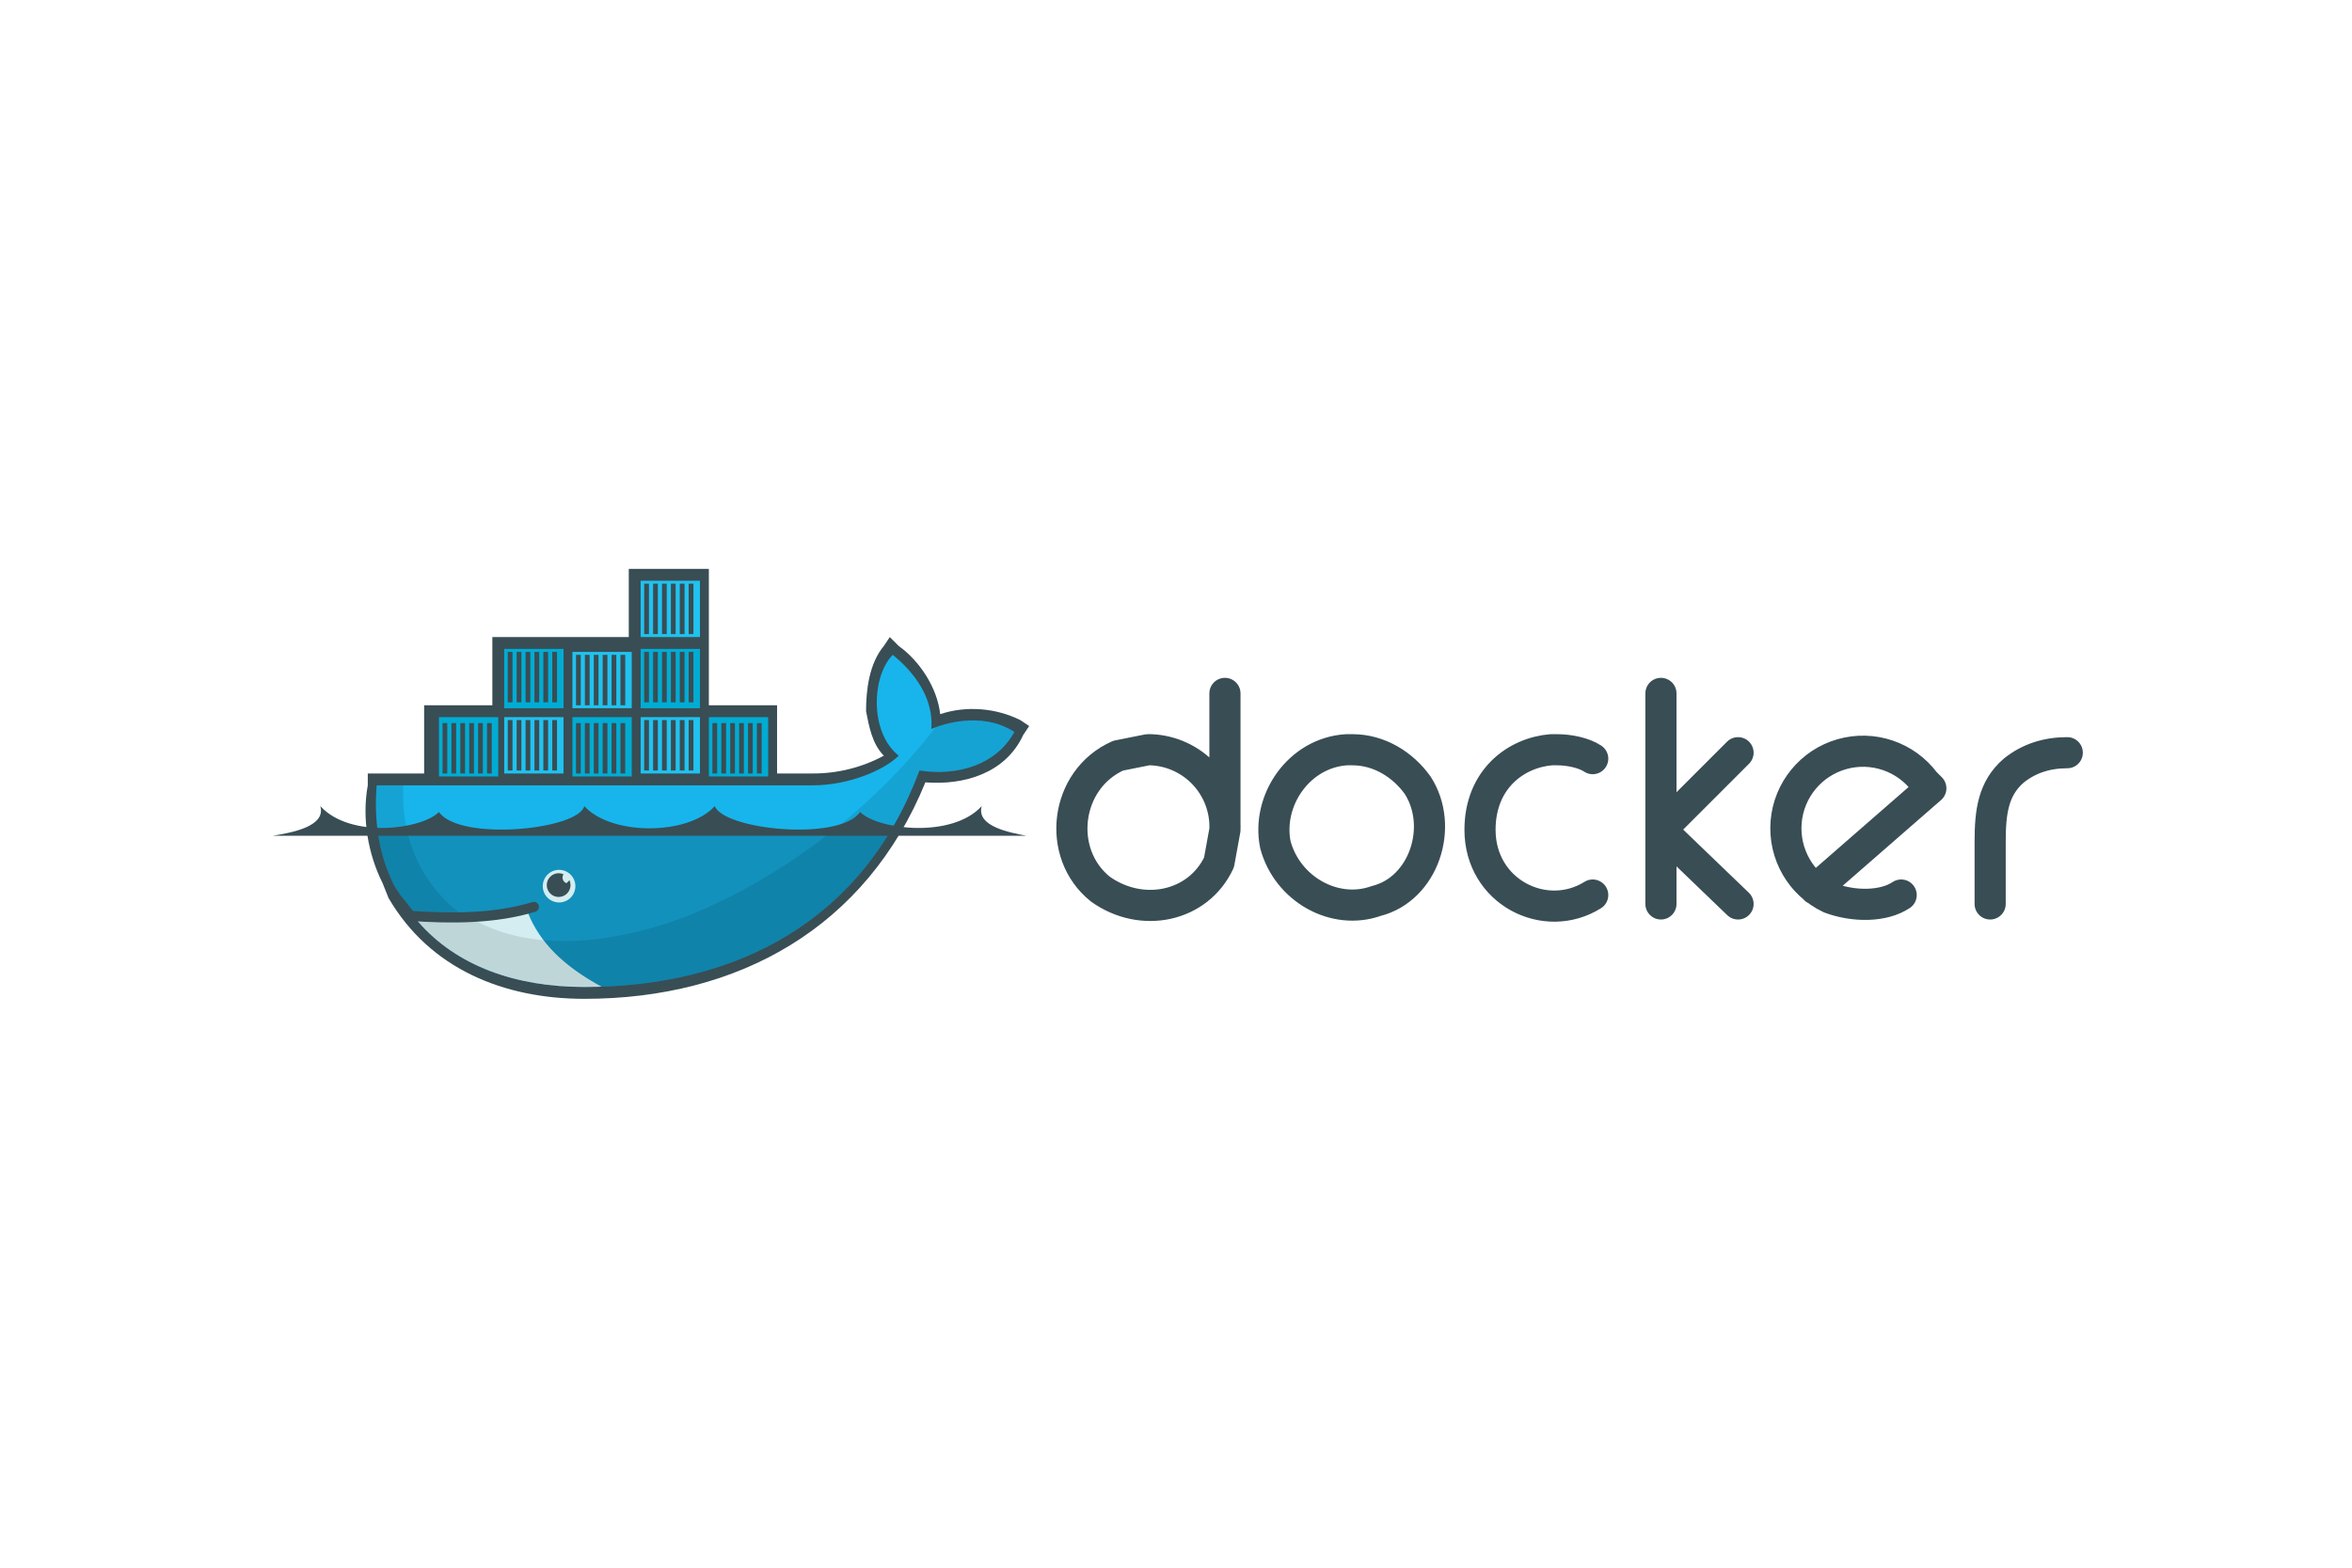
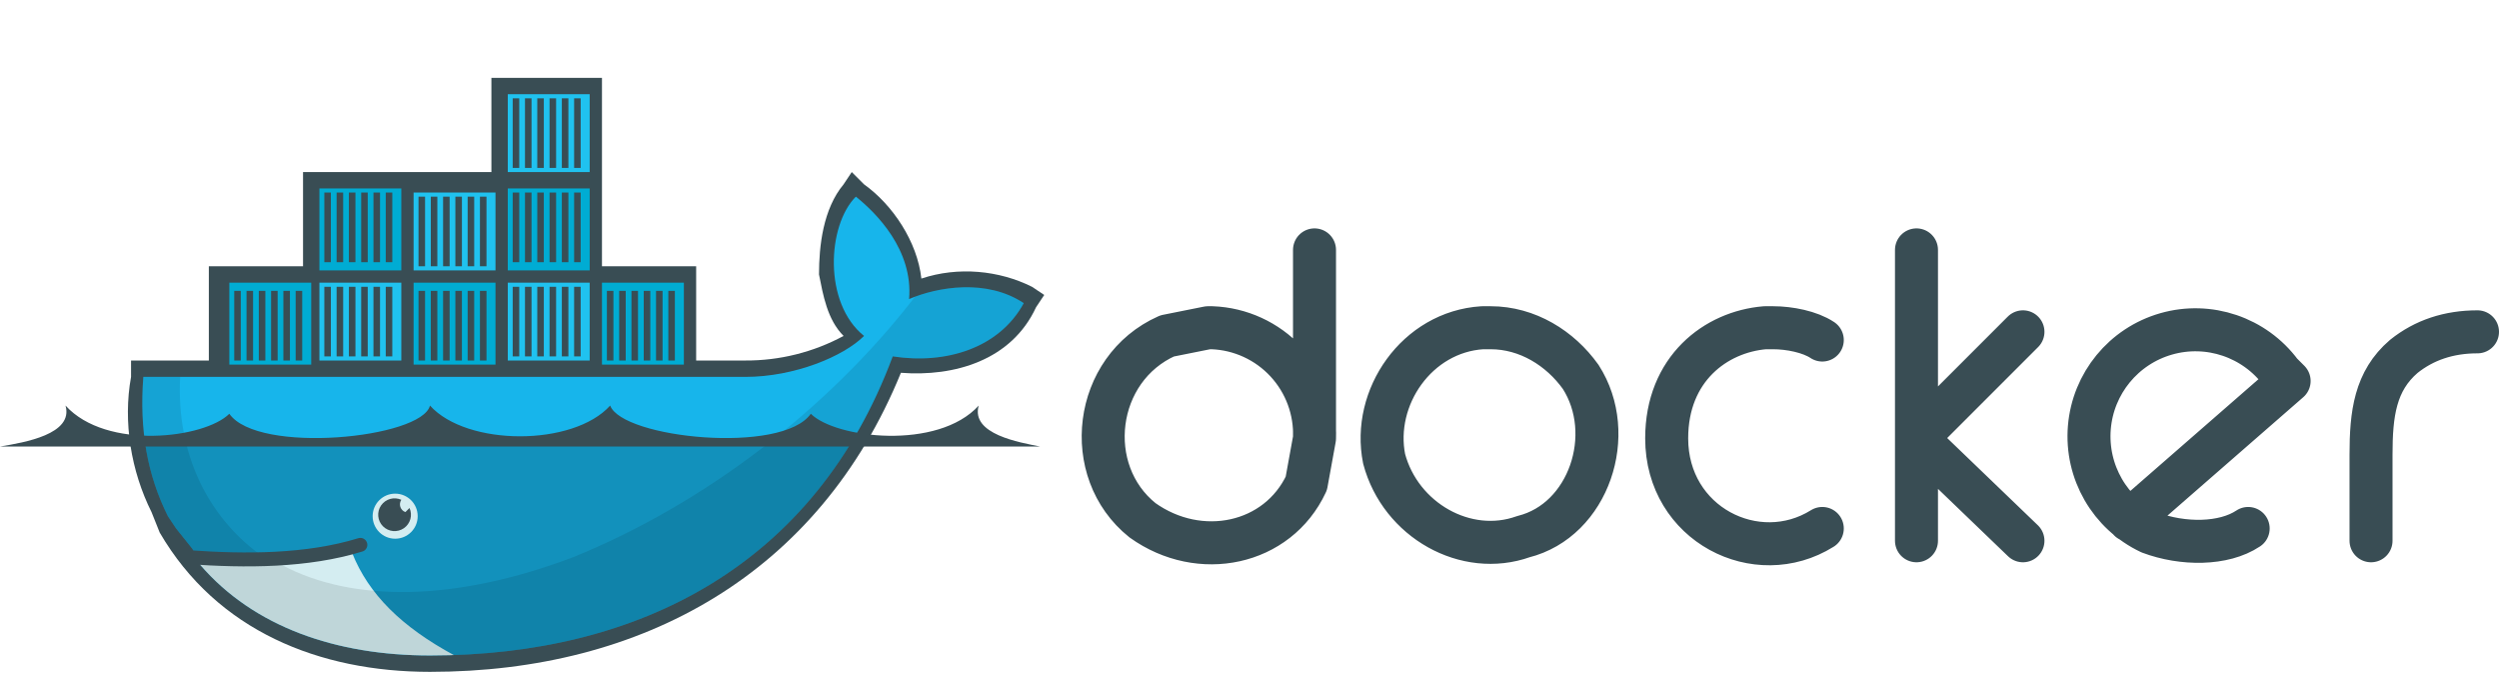
- <svg xmlns="http://www.w3.org/2000/svg" xmlns:xlink="http://www.w3.org/1999/xlink" width="1200" height="800" viewBox="-92 -36 793 217">
+ <svg xmlns="http://www.w3.org/2000/svg" xmlns:xlink="http://www.w3.org/1999/xlink" viewBox="0 -19 610.25 165">
  <defs>
    <clipPath id="a">
      <path d="M76 2v46H54v23H36l-1 2c-1 13 1 24 6 34l2 3 4 5 2 4c13 15 33 22 56 22 51 0 94-22 113-73 13 2 26-2 32-13-9-6-21-4-28-1l18-52-72 46h-23V2z" />
    </clipPath>
  </defs>
  <path fill="none" stroke="#394d54" stroke-linecap="round" stroke-linejoin="round" stroke-width="10.5" d="M468 113V42m26 20-26 26 26 25M321 88a26 26 0 0 0-25-27h-1l-10 2c-18 8-21 33-6 45 14 10 33 6 40-9l2-11V42m124 22c-3-2-8-3-12-3h-2c-12 1-24 10-24 27 0 21 22 32 38 22m75-2 39-34-2-2a26 26 0 1 0-32 39c8 3 18 3 24-1M364 61h-2c-16 1-27 17-24 32 4 15 20 24 34 19 16-4 23-25 14-39-5-7-13-12-22-12zm241 1c-7 0-13 2-18 6-7 6-8 14-8 24v21" />
  <path fill="#394d54" d="M147 46h23v23h12a50 50 0 0 0 24-6c-4-4-5-10-6-15 0-7 1-16 6-22l2-3 3 3c7 5 13 14 14 23 9-3 19-2 27 2l3 2-2 3c-6 13-20 17-33 16-20 49-63 73-115 73-27 0-52-10-66-34l-2-5c-5-10-7-22-5-33v-4h19V46h23V23h46V0h27v46" />
  <g clip-path="url(#a)">
    <g id="d">
      <g id="c" transform="translate(0 -23)">
        <path fill="#00acd3" d="M124 4h20v20h-20z" />
        <path fill="#20c2ef" d="M124 27h20v19h-20z" />
        <path id="b" stroke="#394d54" stroke-width="1.6" d="M126 22V5m3 17V5m3 17V5m3 17V5m3 17V5m3 17V5" />
        <use xlink:href="#b" width="100%" height="100%" transform="translate(0 23)" />
      </g>
      <use xlink:href="#c" width="100%" height="100%" transform="matrix(1 0 0 -1 23 5)" />
    </g>
    <use xlink:href="#d" width="100%" height="100%" transform="translate(-91 46)" />
    <use xlink:href="#d" width="100%" height="100%" transform="translate(-46 46)" />
    <use xlink:href="#d" width="100%" height="100%" transform="translate(0 46)" />
  </g>
  <path fill="#17b5eb" d="M222 54c1-12-8-21-13-25-7 7-8 26 2 34-5 5-17 10-29 10H34v73h217l-1-91c-9-6-21-4-28-1" clip-path="url(#a)" />
  <path fill-opacity=".2" d="M34 89v57h217V89" clip-path="url(#a)" />
  <path fill="#d4edf1" d="M111 141c-13-7-21-15-25-25l-41 2 21 28 45-5" clip-path="url(#a)" />
  <path fill-opacity=".1" d="M223 54c-21 27-51 50-83 63-29 11-54 11-71 2l-6-3c-12-9-20-24-19-43H34v73h217V50h-25z" clip-path="url(#a)" />
  <path fill="none" stroke="#394d54" stroke-linecap="round" stroke-width="3.4" d="M46 117c14 1 29 1 42-3" />
  <path fill="#d4edf1" d="M102 107a5 5 0 1 1-11 0 5 5 0 0 1 11 0z" />
  <path fill="#394d54" d="M98 103a2 2 0 0 0 1 3l1-1a4 4 0 1 1-2-2zM0 90h254c-5-1-17-3-15-10-10 11-35 8-41 2-7 10-46 6-49-2-9 10-35 10-44 0-2 8-42 12-49 2-6 6-30 9-40-2 2 7-10 9-16 10" />
</svg>
